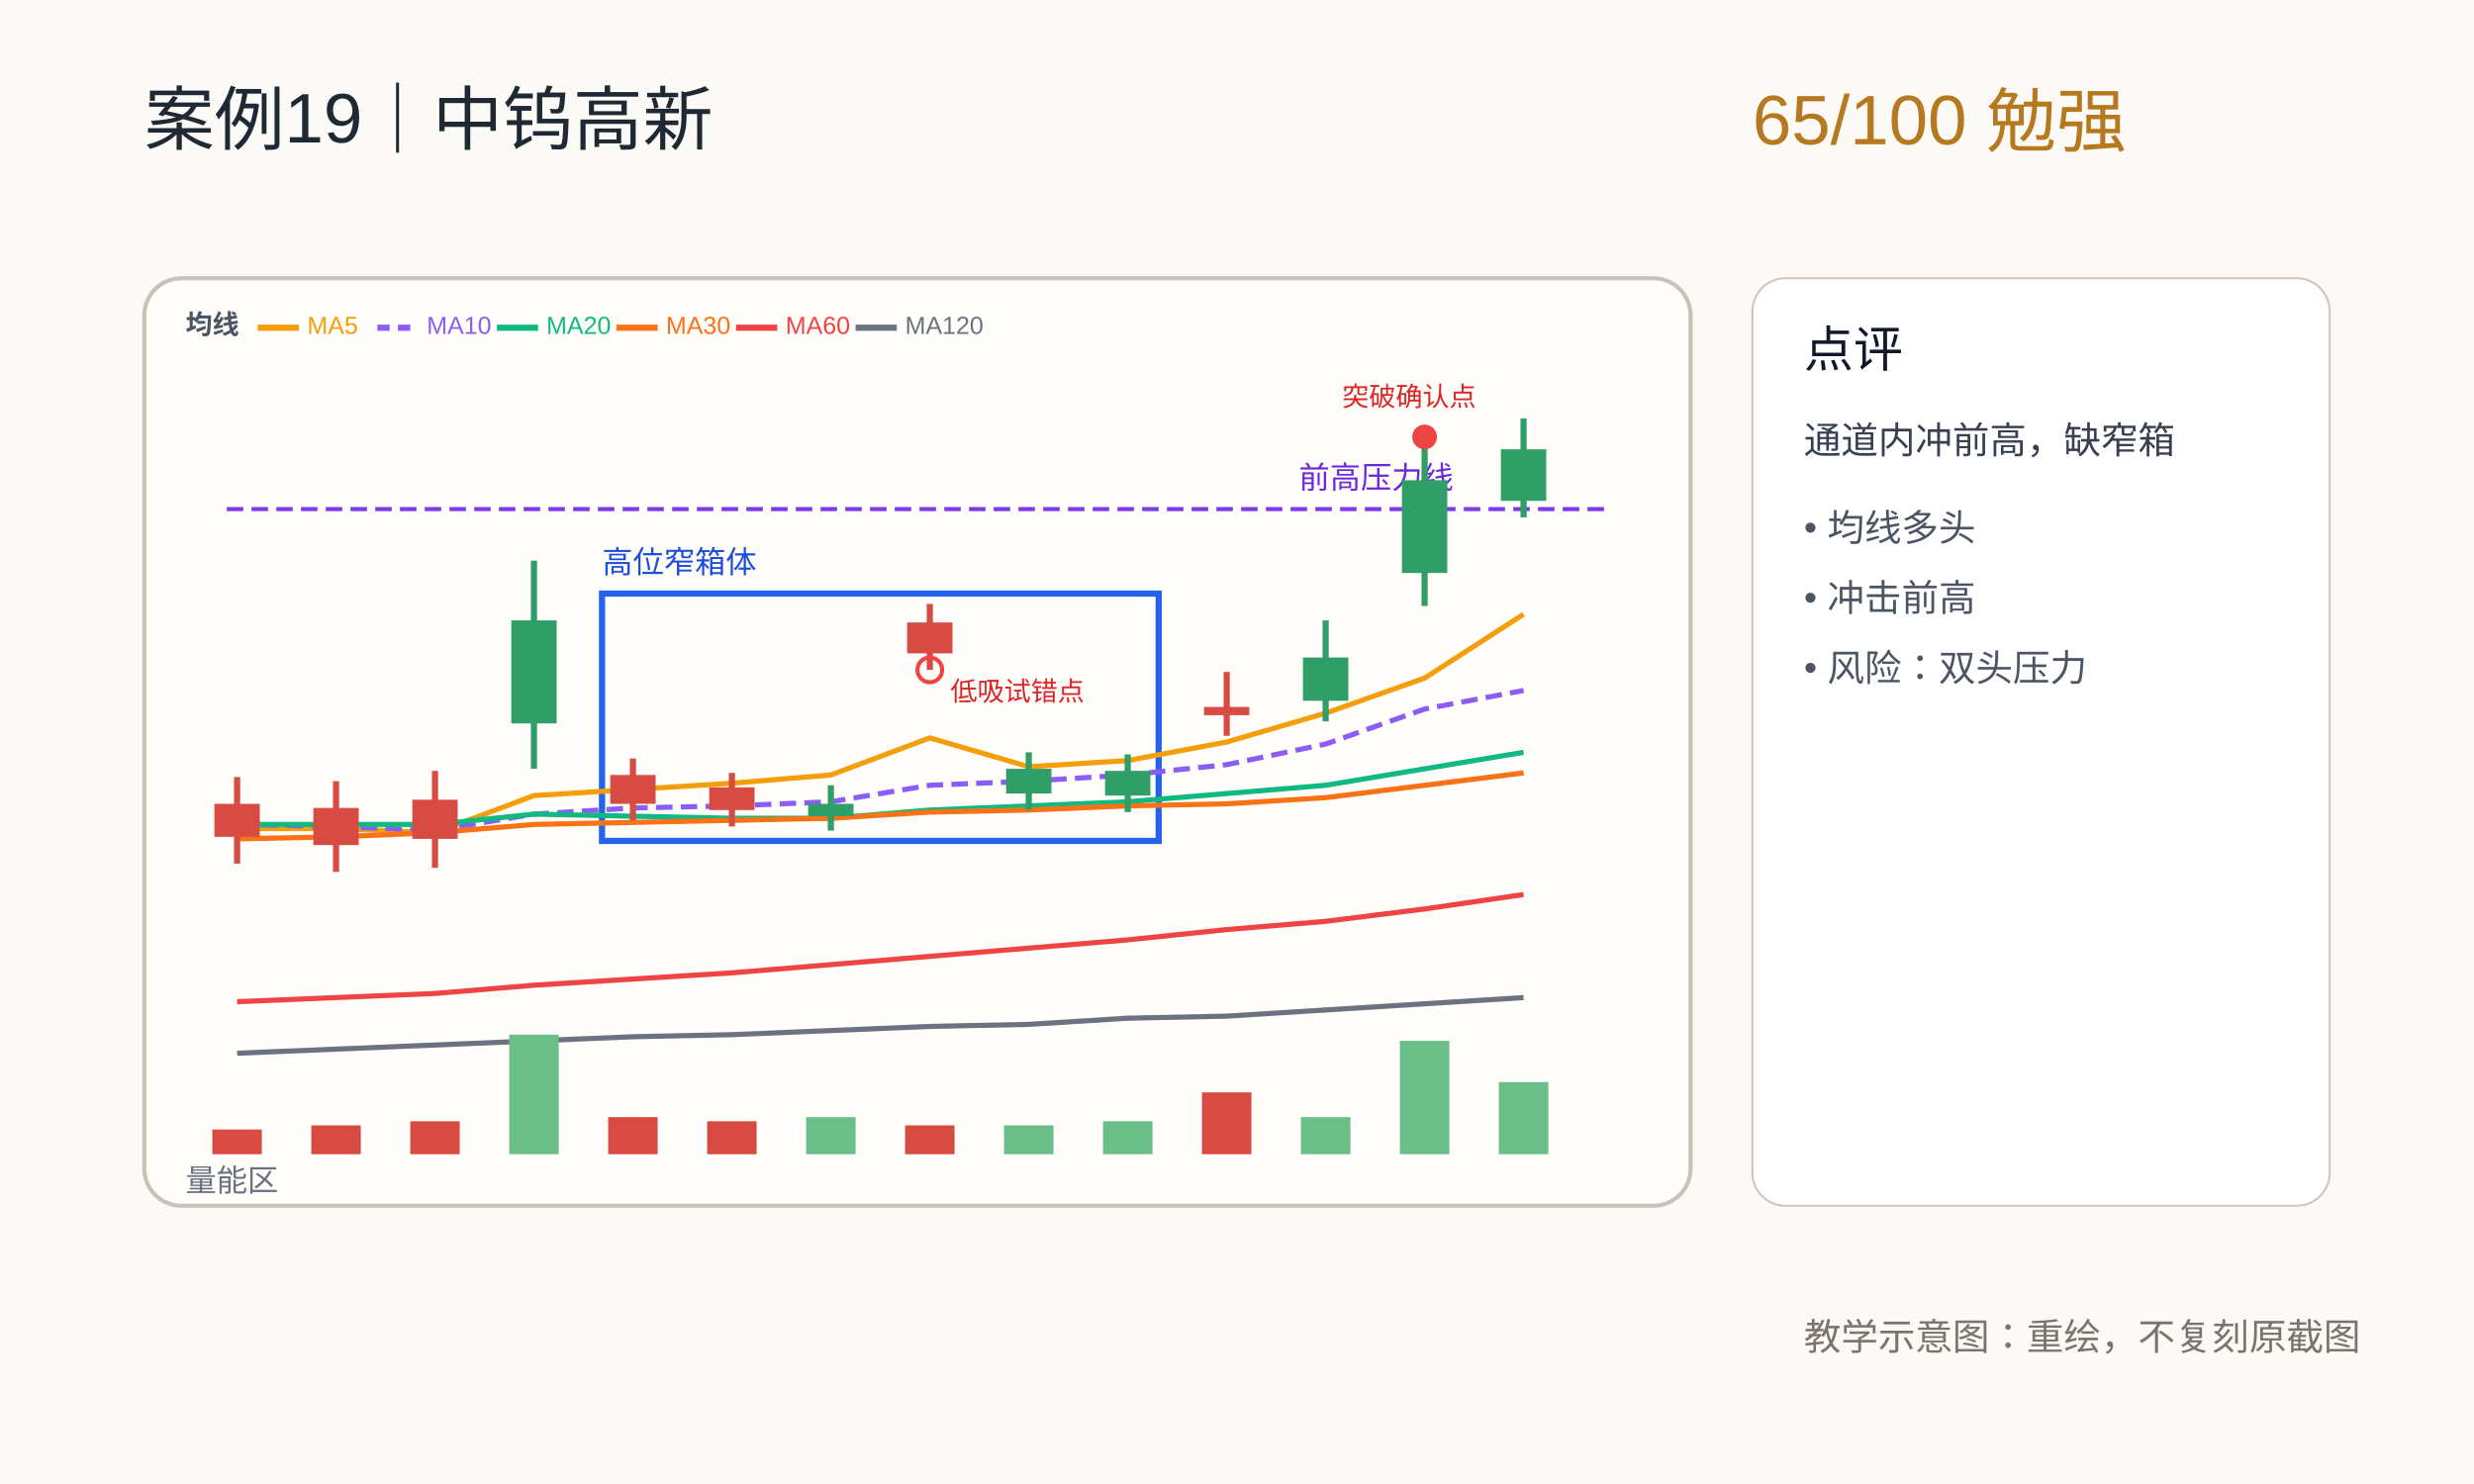
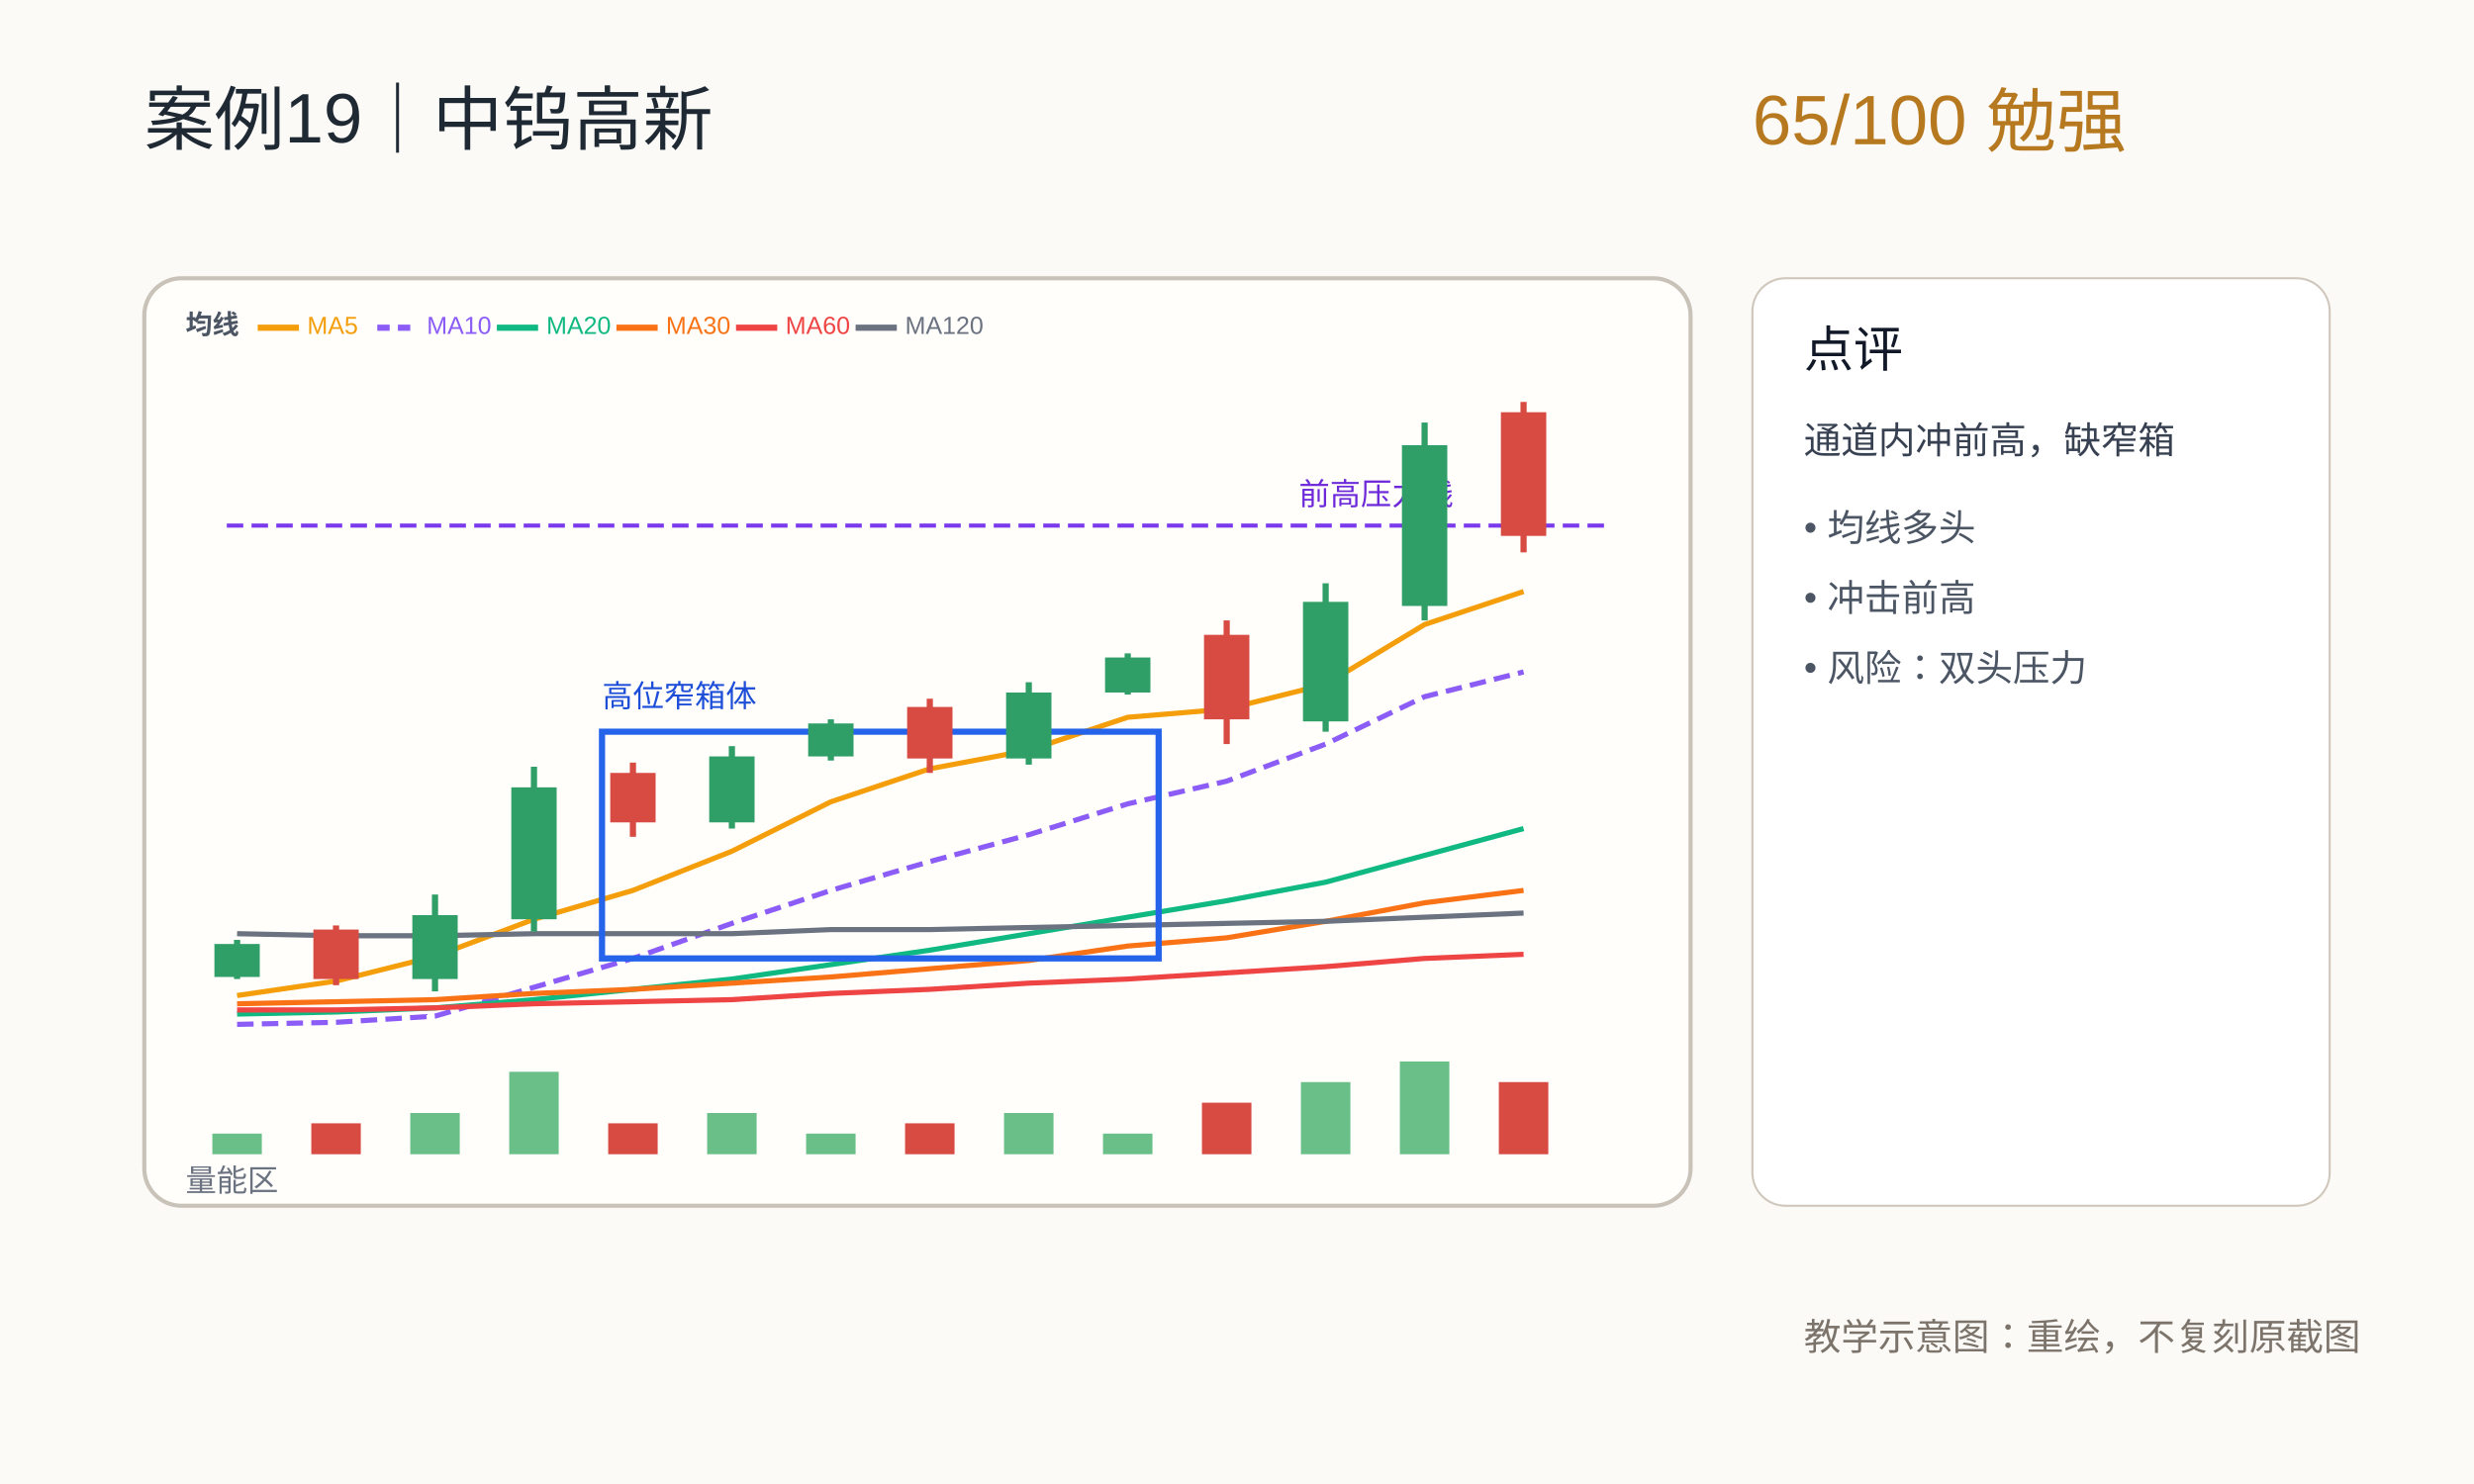
<svg xmlns="http://www.w3.org/2000/svg" width="1200" height="720" viewBox="0 0 1200 720">
  <rect width="1200" height="720" fill="#fbfaf7" />
  <rect x="70" y="135" width="750" height="450" rx="18" fill="#fffefb" stroke="#c9c2b8" stroke-width="2" />
  <text x="70" y="70" font-size="34" font-family="PingFang SC, Arial" fill="#1f2933">案例19｜中钨高新</text>
  <text x="850" y="70" font-size="34" font-family="PingFang SC, Arial" fill="#b7791f">65/100  勉强</text>
  <text x="90" y="162" font-size="13" font-family="PingFang SC, Arial" fill="#4b5563" font-weight="bold">均线</text>
  <line x1="125" y1="159" x2="145" y2="159" stroke="#f59e0b" stroke-width="3" />
  <text x="149" y="162" font-size="12" font-family="PingFang SC, Arial" fill="#f59e0b">MA5</text>
  <line x1="183" y1="159" x2="203" y2="159" stroke="#8b5cf6" stroke-width="3" stroke-dasharray="6,4" />
  <text x="207" y="162" font-size="12" font-family="PingFang SC, Arial" fill="#8b5cf6">MA10</text>
  <line x1="241" y1="159" x2="261" y2="159" stroke="#10b981" stroke-width="3" />
  <text x="265" y="162" font-size="12" font-family="PingFang SC, Arial" fill="#10b981">MA20</text>
  <line x1="299" y1="159" x2="319" y2="159" stroke="#f97316" stroke-width="3" />
  <text x="323" y="162" font-size="12" font-family="PingFang SC, Arial" fill="#f97316">MA30</text>
  <line x1="357" y1="159" x2="377" y2="159" stroke="#ef4444" stroke-width="3" />
  <text x="381" y="162" font-size="12" font-family="PingFang SC, Arial" fill="#ef4444">MA60</text>
  <line x1="415" y1="159" x2="435" y2="159" stroke="#6b7280" stroke-width="3" />
  <text x="439" y="162" font-size="12" font-family="PingFang SC, Arial" fill="#6b7280">MA120</text>
-   <line x1="110" y1="247" x2="780" y2="247" stroke="#7c3aed" stroke-width="2" stroke-dasharray="8,4" />
-   <text x="630" y="237" font-size="15" font-family="PingFang SC, Arial" fill="#6d28d9">前高压力线</text>
-   <rect x="292" y="288" width="270" height="120" fill="none" stroke="#2563eb" stroke-width="3" />
-   <text x="292" y="278" font-size="15" font-family="PingFang SC, Arial" fill="#1d4ed8">高位窄箱体</text>
-   <polyline points="115,402 163,402 211,404 259,386 307,383 355,380 403,376 451,358 499,372 547,369 595,360 643,346 691,329 739,298" fill="none" stroke="#f59e0b" stroke-width="2.5" />
-   <polyline points="115,400 163,401 211,403 259,395 307,392 355,391 403,389 451,381 499,379 547,376 595,371 643,361 691,344 739,335" fill="none" stroke="#8b5cf6" stroke-width="2.5" stroke-dasharray="8,4" />
-   <polyline points="115,400 163,400 211,400 259,395 307,396 355,397 403,397 451,393 499,391 547,389 595,385 643,381 691,373 739,365" fill="none" stroke="#10b981" stroke-width="2.5" />
-   <polyline points="115,407 163,406 211,404 259,400 307,399 355,398 403,397 451,394 499,393 547,391 595,390 643,387 691,381 739,375" fill="none" stroke="#f97316" stroke-width="2.5" />
-   <polyline points="115,486 163,484 211,482 259,478 307,475 355,472 403,468 451,464 499,460 547,456 595,451 643,447 691,441 739,434" fill="none" stroke="#ef4444" stroke-width="2.5" />
-   <polyline points="115,511 163,509 211,507 259,505 307,503 355,502 403,500 451,498 499,497 547,494 595,493 643,490 691,487 739,484" fill="none" stroke="#6b7280" stroke-width="2.5" />
-   <line x1="115" y1="377" x2="115" y2="419" stroke="#d74b42" stroke-width="3" />
-   <rect x="104" y="390" width="22" height="16" fill="#d74b42" />
-   <line x1="163" y1="379" x2="163" y2="423" stroke="#d74b42" stroke-width="3" />
-   <rect x="152" y="392" width="22" height="18" fill="#d74b42" />
-   <line x1="211" y1="374" x2="211" y2="421" stroke="#d74b42" stroke-width="3" />
-   <rect x="200" y="388" width="22" height="19" fill="#d74b42" />
-   <line x1="259" y1="272" x2="259" y2="373" stroke="#2f9e67" stroke-width="3" />
-   <rect x="248" y="301" width="22" height="50" fill="#2f9e67" />
-   <line x1="307" y1="368" x2="307" y2="398" stroke="#d74b42" stroke-width="3" />
-   <rect x="296" y="376" width="22" height="14" fill="#d74b42" />
-   <line x1="355" y1="375" x2="355" y2="401" stroke="#d74b42" stroke-width="3" />
-   <rect x="344" y="382" width="22" height="11" fill="#d74b42" />
-   <line x1="403" y1="381" x2="403" y2="403" stroke="#2f9e67" stroke-width="3" />
-   <rect x="392" y="390" width="22" height="6" fill="#2f9e67" />
-   <line x1="451" y1="293" x2="451" y2="325" stroke="#d74b42" stroke-width="3" />
-   <rect x="440" y="302" width="22" height="15" fill="#d74b42" />
-   <line x1="499" y1="365" x2="499" y2="393" stroke="#2f9e67" stroke-width="3" />
-   <rect x="488" y="373" width="22" height="12" fill="#2f9e67" />
-   <line x1="547" y1="366" x2="547" y2="394" stroke="#2f9e67" stroke-width="3" />
-   <rect x="536" y="374" width="22" height="12" fill="#2f9e67" />
-   <line x1="595" y1="326" x2="595" y2="357" stroke="#d74b42" stroke-width="3" />
-   <rect x="584" y="343" width="22" height="4" fill="#d74b42" />
-   <line x1="643" y1="301" x2="643" y2="350" stroke="#2f9e67" stroke-width="3" />
-   <rect x="632" y="319" width="22" height="21" fill="#2f9e67" />
-   <line x1="691" y1="212" x2="691" y2="294" stroke="#2f9e67" stroke-width="3" />
-   <rect x="680" y="233" width="22" height="45" fill="#2f9e67" />
-   <line x1="739" y1="203" x2="739" y2="251" stroke="#2f9e67" stroke-width="3" />
-   <rect x="728" y="218" width="22" height="25" fill="#2f9e67" />
-   <rect x="103" y="548" width="24" height="12" fill="#d74b42" />
-   <rect x="151" y="546" width="24" height="14" fill="#d74b42" />
-   <rect x="199" y="544" width="24" height="16" fill="#d74b42" />
-   <rect x="247" y="502" width="24" height="58" fill="#6abf88" />
-   <rect x="295" y="542" width="24" height="18" fill="#d74b42" />
-   <rect x="343" y="544" width="24" height="16" fill="#d74b42" />
-   <rect x="391" y="542" width="24" height="18" fill="#6abf88" />
-   <rect x="439" y="546" width="24" height="14" fill="#d74b42" />
-   <rect x="487" y="546" width="24" height="14" fill="#6abf88" />
-   <rect x="535" y="544" width="24" height="16" fill="#6abf88" />
-   <rect x="583" y="530" width="24" height="30" fill="#d74b42" />
-   <rect x="631" y="542" width="24" height="18" fill="#6abf88" />
-   <rect x="679" y="505" width="24" height="55" fill="#6abf88" />
-   <rect x="727" y="525" width="24" height="35" fill="#6abf88" />
+   <polyline points="115,483 163,476 211,464 259,446 307,432 355,413 403,389 451,373 499,364 547,348 595,344 643,332 691,303 739,287" fill="none" stroke="#f59e0b" stroke-width="2.5" />
+   <polyline points="115,497 163,496 211,493 259,479 307,465 355,448 403,432 451,418 499,405 547,390 595,379 643,361 691,338 739,326" fill="none" stroke="#8b5cf6" stroke-width="2.5" stroke-dasharray="8,4" />
+   <polyline points="115,492 163,491 211,489 259,485 307,480 355,475 403,468 451,461 499,453 547,445 595,437 643,428 691,415 739,402" fill="none" stroke="#10b981" stroke-width="2.5" />
+   <polyline points="115,487 163,486 211,485 259,482 307,480 355,477 403,474 451,470 499,466 547,459 595,455 643,447 691,438 739,432" fill="none" stroke="#f97316" stroke-width="2.5" />
+   <polyline points="115,490 163,490 211,489 259,487 307,486 355,485 403,482 451,480 499,477 547,475 595,472 643,469 691,465 739,463" fill="none" stroke="#ef4444" stroke-width="2.5" />
+   <polyline points="115,453 163,454 211,454 259,453 307,453 355,453 403,451 451,451 499,450 547,449 595,448 643,447 691,445 739,443" fill="none" stroke="#6b7280" stroke-width="2.5" />
+   <line x1="110" y1="255" x2="780" y2="255" stroke="#7c3aed" stroke-width="2" stroke-dasharray="8,4" />
+   <text x="630" y="245" font-size="15" font-family="PingFang SC, Arial" fill="#6d28d9">前高压力线</text>
+   <rect x="292" y="355" width="270" height="110" fill="none" stroke="#2563eb" stroke-width="3" />
+   <text x="292" y="343" font-size="15" font-family="PingFang SC, Arial" fill="#1d4ed8">高位窄箱体</text>
+   <line x1="115" y1="456" x2="115" y2="475" stroke="#2f9e67" stroke-width="3" />
+   <rect x="104" y="458" width="22" height="16" fill="#2f9e67" />
+   <line x1="163" y1="449" x2="163" y2="478" stroke="#d74b42" stroke-width="3" />
+   <rect x="152" y="451" width="22" height="24" fill="#d74b42" />
+   <line x1="211" y1="434" x2="211" y2="481" stroke="#2f9e67" stroke-width="3" />
+   <rect x="200" y="444" width="22" height="31" fill="#2f9e67" />
+   <line x1="259" y1="372" x2="259" y2="452" stroke="#2f9e67" stroke-width="3" />
+   <rect x="248" y="382" width="22" height="64" fill="#2f9e67" />
+   <line x1="307" y1="370" x2="307" y2="406" stroke="#d74b42" stroke-width="3" />
+   <rect x="296" y="375" width="22" height="24" fill="#d74b42" />
+   <line x1="355" y1="362" x2="355" y2="402" stroke="#2f9e67" stroke-width="3" />
+   <rect x="344" y="367" width="22" height="32" fill="#2f9e67" />
+   <line x1="403" y1="349" x2="403" y2="369" stroke="#2f9e67" stroke-width="3" />
+   <rect x="392" y="351" width="22" height="16" fill="#2f9e67" />
+   <line x1="451" y1="339" x2="451" y2="375" stroke="#d74b42" stroke-width="3" />
+   <rect x="440" y="343" width="22" height="25" fill="#d74b42" />
+   <line x1="499" y1="331" x2="499" y2="371" stroke="#2f9e67" stroke-width="3" />
+   <rect x="488" y="336" width="22" height="32" fill="#2f9e67" />
+   <line x1="547" y1="317" x2="547" y2="337" stroke="#2f9e67" stroke-width="3" />
+   <rect x="536" y="319" width="22" height="17" fill="#2f9e67" />
+   <line x1="595" y1="301" x2="595" y2="361" stroke="#d74b42" stroke-width="3" />
+   <rect x="584" y="308" width="22" height="41" fill="#d74b42" />
+   <line x1="643" y1="283" x2="643" y2="355" stroke="#2f9e67" stroke-width="3" />
+   <rect x="632" y="292" width="22" height="58" fill="#2f9e67" />
+   <line x1="691" y1="205" x2="691" y2="301" stroke="#2f9e67" stroke-width="3" />
+   <rect x="680" y="216" width="22" height="78" fill="#2f9e67" />
+   <line x1="739" y1="195" x2="739" y2="268" stroke="#d74b42" stroke-width="3" />
+   <rect x="728" y="200" width="22" height="60" fill="#d74b42" />
+   <rect x="103" y="550" width="24" height="10" fill="#6abf88" />
+   <rect x="151" y="545" width="24" height="15" fill="#d74b42" />
+   <rect x="199" y="540" width="24" height="20" fill="#6abf88" />
+   <rect x="247" y="520" width="24" height="40" fill="#6abf88" />
+   <rect x="295" y="545" width="24" height="15" fill="#d74b42" />
+   <rect x="343" y="540" width="24" height="20" fill="#6abf88" />
+   <rect x="391" y="550" width="24" height="10" fill="#6abf88" />
+   <rect x="439" y="545" width="24" height="15" fill="#d74b42" />
+   <rect x="487" y="540" width="24" height="20" fill="#6abf88" />
+   <rect x="535" y="550" width="24" height="10" fill="#6abf88" />
+   <rect x="583" y="535" width="24" height="25" fill="#d74b42" />
+   <rect x="631" y="525" width="24" height="35" fill="#6abf88" />
+   <rect x="679" y="515" width="24" height="45" fill="#6abf88" />
+   <rect x="727" y="525" width="24" height="35" fill="#d74b42" />
  <text x="90" y="578" font-size="15" font-family="PingFang SC, Arial" fill="#6b7280">量能区</text>
-   <circle cx="451" cy="325" r="6" fill="none" stroke="#ef4444" stroke-width="2" />
-   <text x="461" y="340" font-size="13" font-family="PingFang SC, Arial" fill="#dc2626">低吸试错点</text>
-   <circle cx="691" cy="212" r="6" fill="#ef4444" stroke="none" />
-   <text x="651" y="197" font-size="13" font-family="PingFang SC, Arial" fill="#dc2626">突破确认点</text>
  <rect x="850" y="135" width="280" height="450" rx="16" fill="#ffffff" stroke="#d0c7bc" />
  <text x="875" y="178" font-size="24" font-family="PingFang SC, Arial" fill="#111827">点评</text>
  <text x="875" y="220" font-size="18" font-family="PingFang SC, Arial" fill="#374151">通道内冲前高，缺窄箱</text>
  <text x="875" y="262" font-size="18" font-family="PingFang SC, Arial" fill="#4b5563">• 均线多头</text>
  <text x="875" y="296" font-size="18" font-family="PingFang SC, Arial" fill="#4b5563">• 冲击前高</text>
  <text x="875" y="330" font-size="18" font-family="PingFang SC, Arial" fill="#4b5563">• 风险：双头压力</text>
  <text x="875" y="655" font-size="18" font-family="PingFang SC, Arial" fill="#7c746b">教学示意图：重绘，不复刻原截图</text>
</svg>
